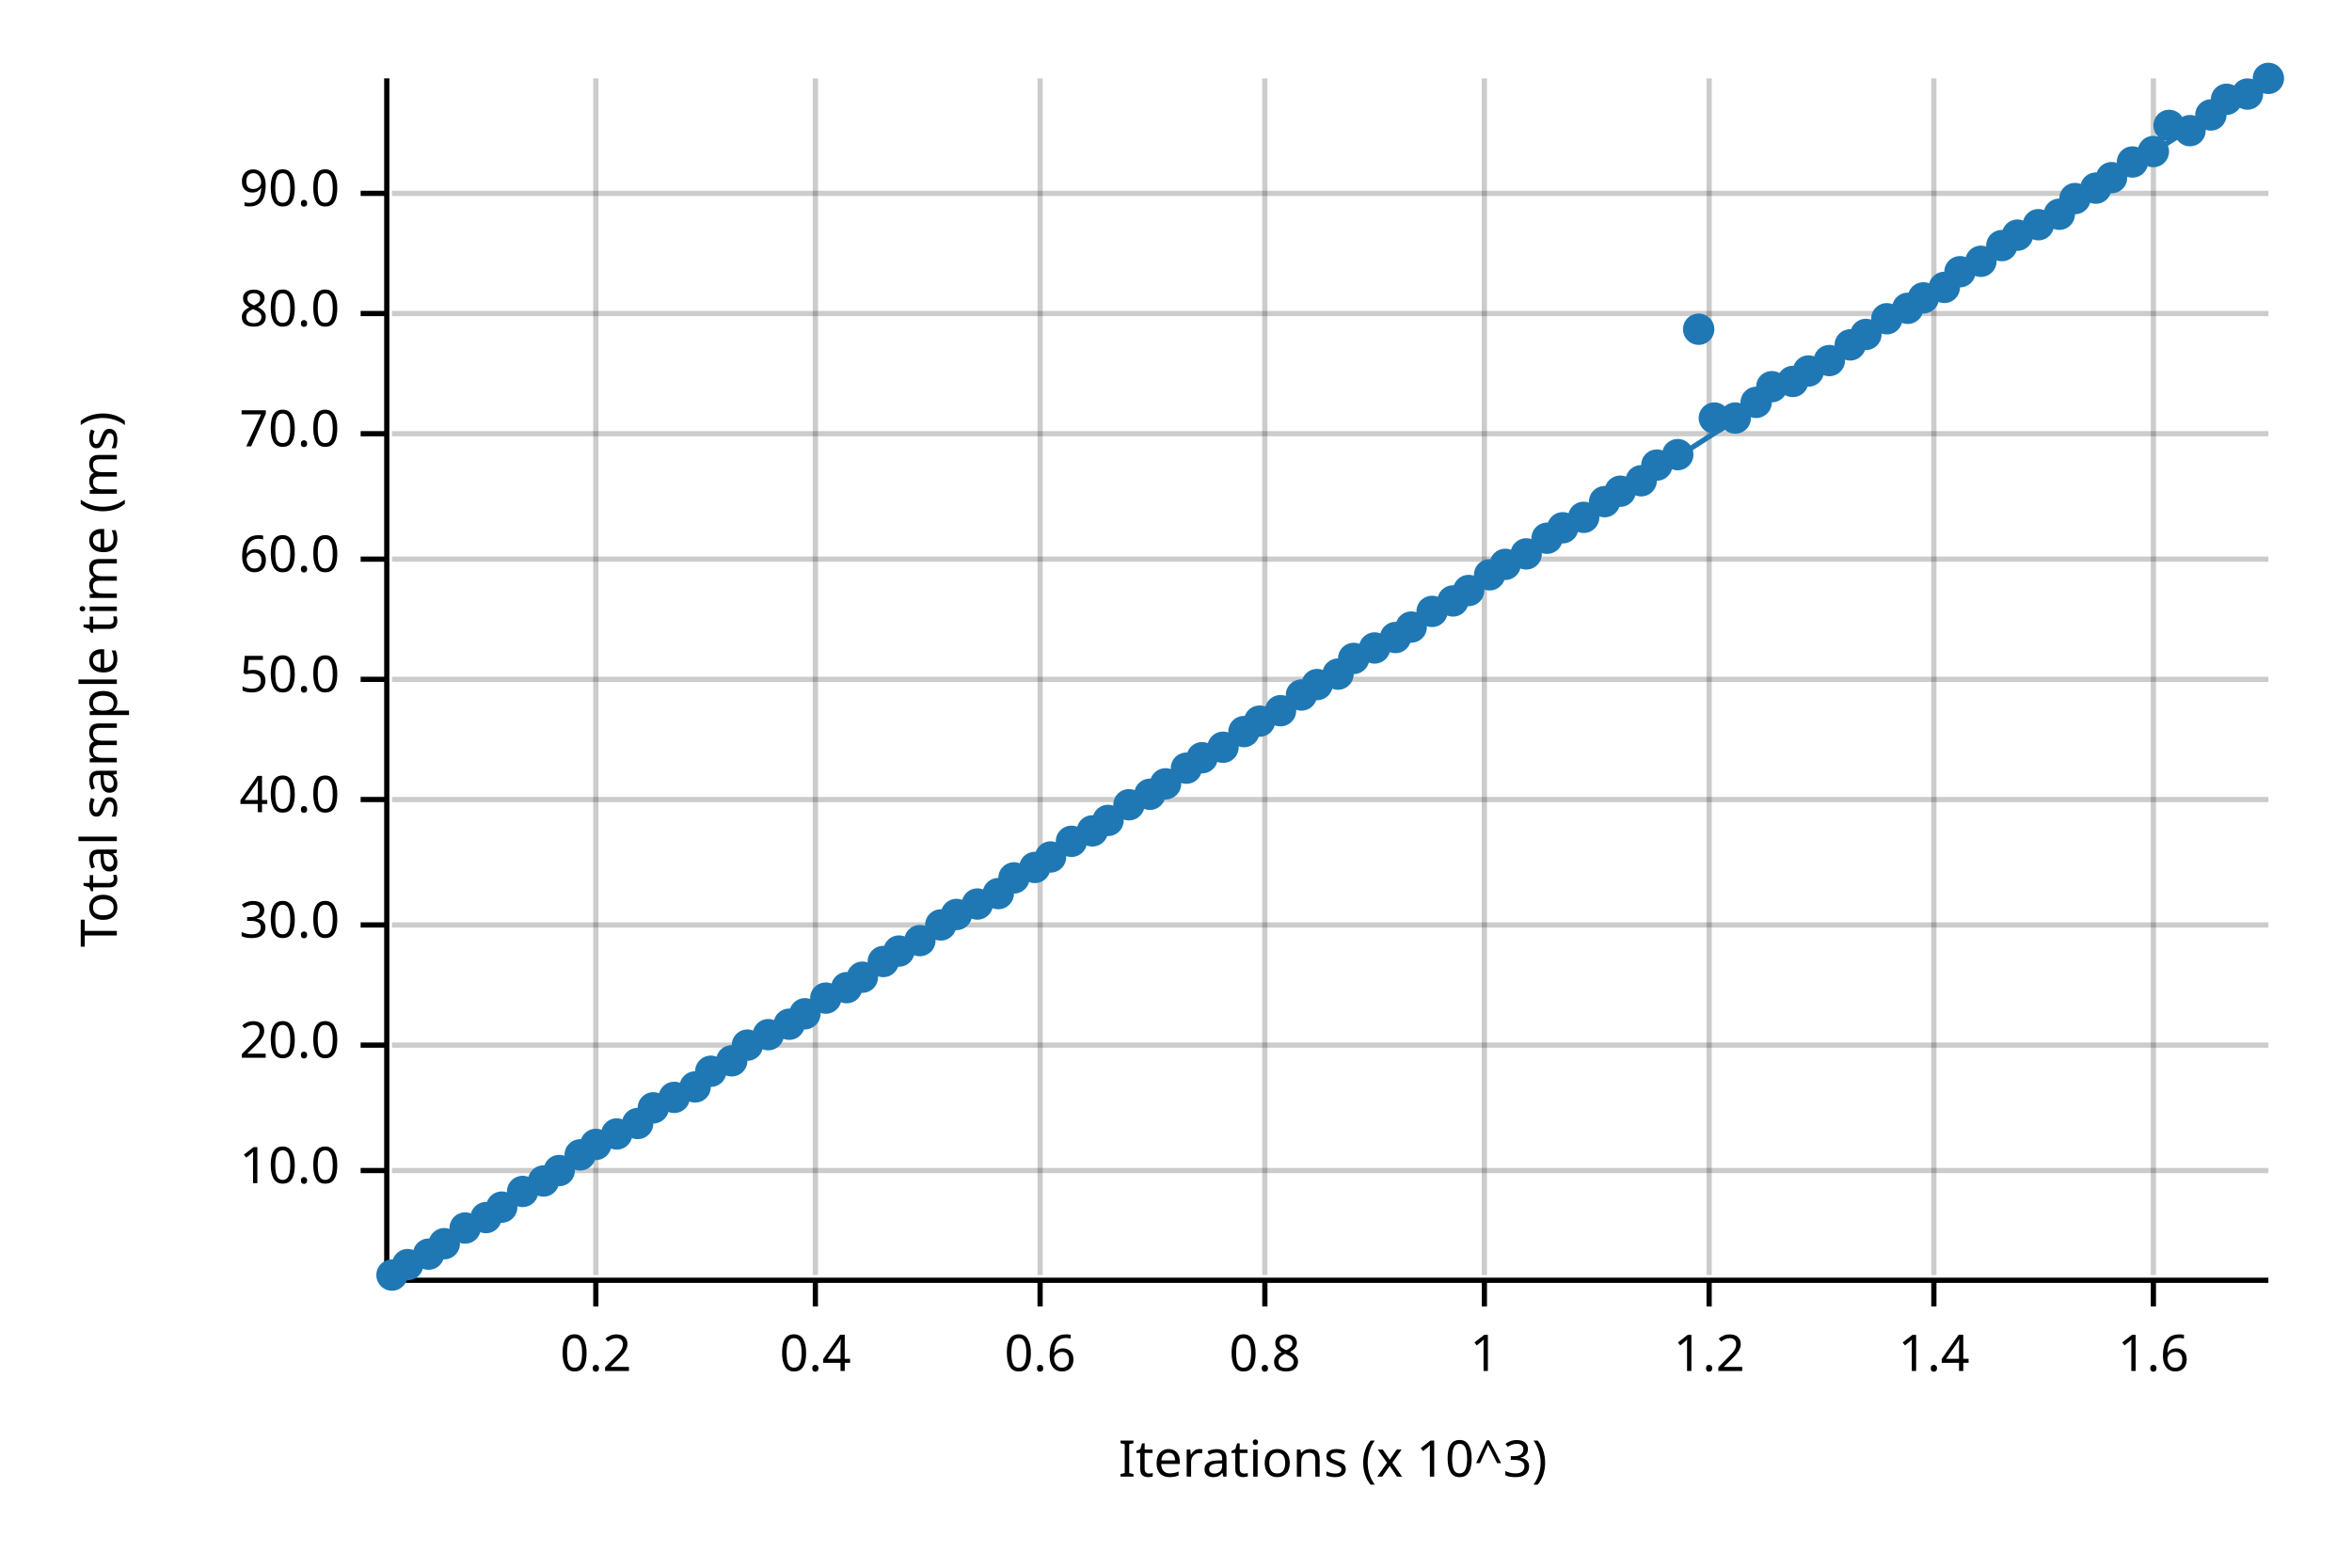
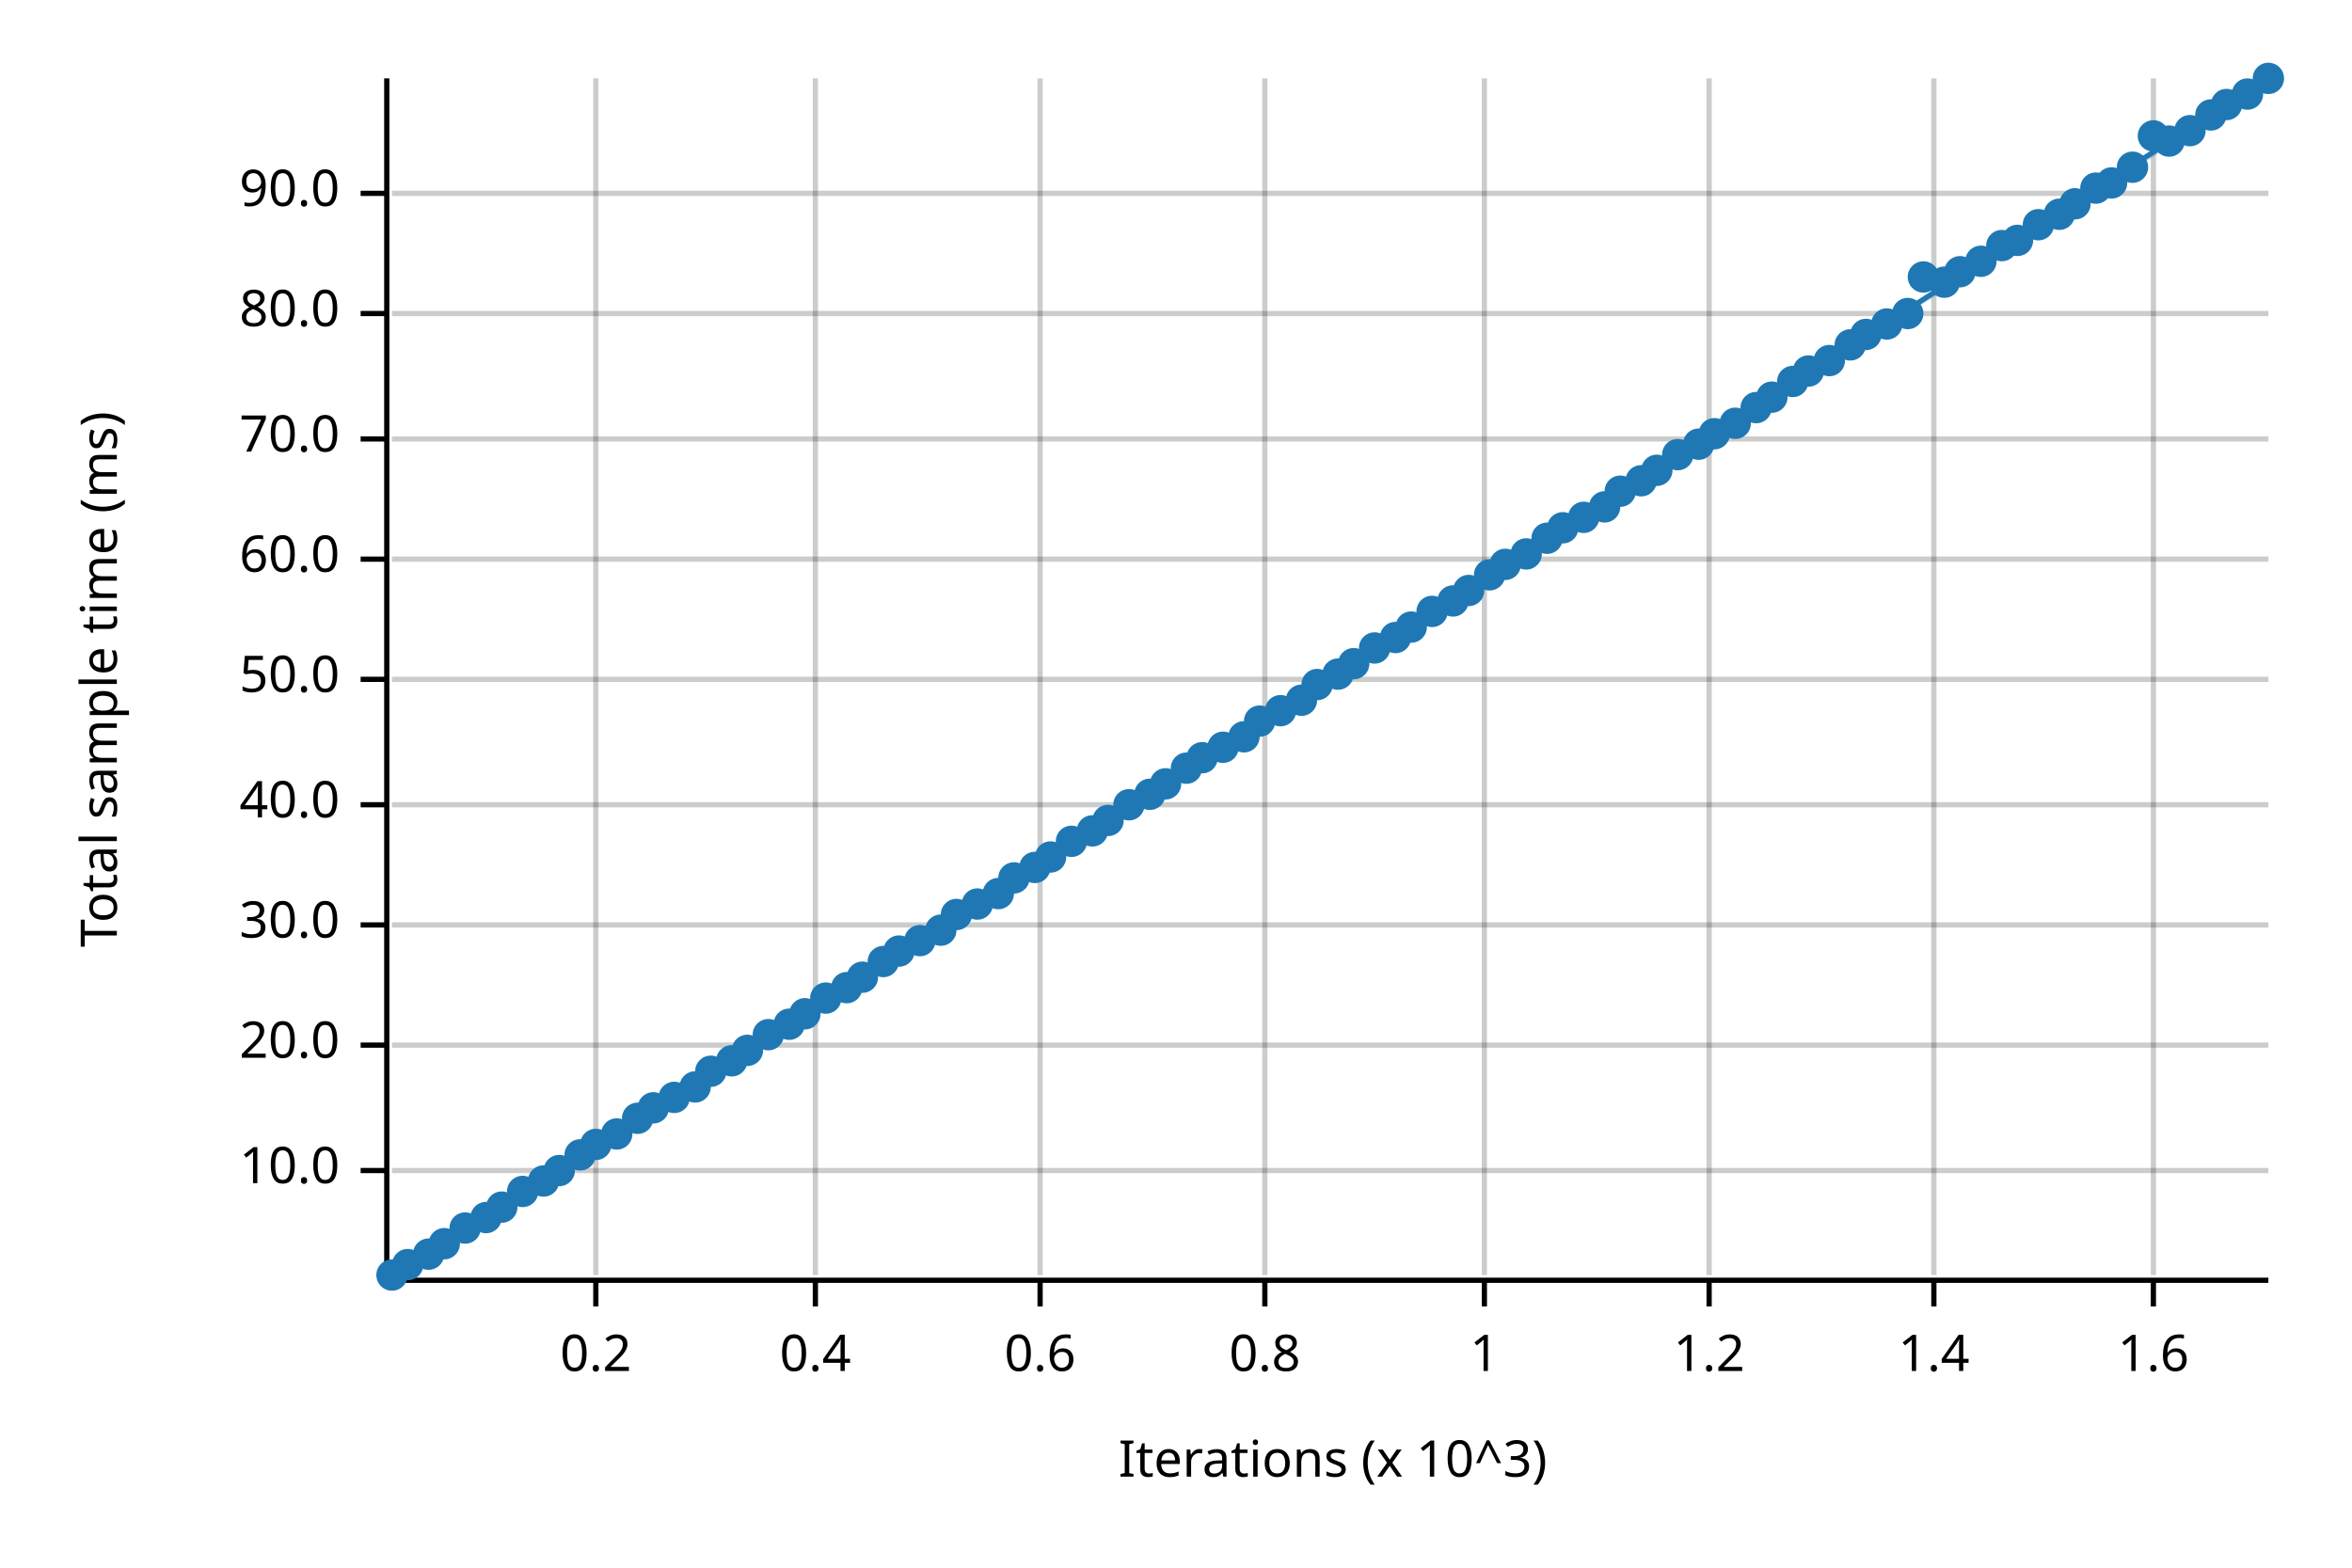
<svg xmlns="http://www.w3.org/2000/svg" width="450" height="300" viewBox="0 0 450 300">
  <text x="15" y="130" dy="0.76em" text-anchor="middle" font-family="sans-serif" font-size="9.677" opacity="1" fill="#000000" transform="rotate(270, 15, 130)">
Total sample time (ms)
</text>
  <text x="255" y="285" dy="-0.5ex" text-anchor="middle" font-family="sans-serif" font-size="9.677" opacity="1" fill="#000000">
Iterations (x 10^3)
</text>
  <line opacity="0.2" stroke="#000000" stroke-width="1" x1="114" y1="244" x2="114" y2="15" />
  <line opacity="0.2" stroke="#000000" stroke-width="1" x1="156" y1="244" x2="156" y2="15" />
  <line opacity="0.2" stroke="#000000" stroke-width="1" x1="199" y1="244" x2="199" y2="15" />
  <line opacity="0.2" stroke="#000000" stroke-width="1" x1="242" y1="244" x2="242" y2="15" />
  <line opacity="0.2" stroke="#000000" stroke-width="1" x1="284" y1="244" x2="284" y2="15" />
  <line opacity="0.2" stroke="#000000" stroke-width="1" x1="327" y1="244" x2="327" y2="15" />
  <line opacity="0.2" stroke="#000000" stroke-width="1" x1="370" y1="244" x2="370" y2="15" />
  <line opacity="0.2" stroke="#000000" stroke-width="1" x1="412" y1="244" x2="412" y2="15" />
  <line opacity="0.2" stroke="#000000" stroke-width="1" x1="75" y1="224" x2="434" y2="224" />
  <line opacity="0.2" stroke="#000000" stroke-width="1" x1="75" y1="200" x2="434" y2="200" />
  <line opacity="0.2" stroke="#000000" stroke-width="1" x1="75" y1="177" x2="434" y2="177" />
-   <line opacity="0.2" stroke="#000000" stroke-width="1" x1="75" y1="153" x2="434" y2="153" />
+   <line opacity="0.2" stroke="#000000" stroke-width="1" x1="75" y1="154" x2="434" y2="154" />
  <line opacity="0.2" stroke="#000000" stroke-width="1" x1="75" y1="130" x2="434" y2="130" />
  <line opacity="0.2" stroke="#000000" stroke-width="1" x1="75" y1="107" x2="434" y2="107" />
-   <line opacity="0.2" stroke="#000000" stroke-width="1" x1="75" y1="83" x2="434" y2="83" />
+   <line opacity="0.2" stroke="#000000" stroke-width="1" x1="75" y1="84" x2="434" y2="84" />
  <line opacity="0.2" stroke="#000000" stroke-width="1" x1="75" y1="60" x2="434" y2="60" />
  <line opacity="0.2" stroke="#000000" stroke-width="1" x1="75" y1="37" x2="434" y2="37" />
  <polyline fill="none" opacity="1" stroke="#000000" stroke-width="1" points="74,15 74,244 " />
  <text x="65" y="224" dy="0.5ex" text-anchor="end" font-family="sans-serif" font-size="9.677" opacity="1" fill="#000000">
10.0
</text>
  <polyline fill="none" opacity="1" stroke="#000000" stroke-width="1" points="69,224 74,224 " />
  <text x="65" y="200" dy="0.5ex" text-anchor="end" font-family="sans-serif" font-size="9.677" opacity="1" fill="#000000">
20.0
</text>
  <polyline fill="none" opacity="1" stroke="#000000" stroke-width="1" points="69,200 74,200 " />
  <text x="65" y="177" dy="0.5ex" text-anchor="end" font-family="sans-serif" font-size="9.677" opacity="1" fill="#000000">
30.0
</text>
  <polyline fill="none" opacity="1" stroke="#000000" stroke-width="1" points="69,177 74,177 " />
-   <text x="65" y="153" dy="0.5ex" text-anchor="end" font-family="sans-serif" font-size="9.677" opacity="1" fill="#000000">
+   <text x="65" y="154" dy="0.5ex" text-anchor="end" font-family="sans-serif" font-size="9.677" opacity="1" fill="#000000">
40.0
</text>
-   <polyline fill="none" opacity="1" stroke="#000000" stroke-width="1" points="69,153 74,153 " />
+   <polyline fill="none" opacity="1" stroke="#000000" stroke-width="1" points="69,154 74,154 " />
  <text x="65" y="130" dy="0.5ex" text-anchor="end" font-family="sans-serif" font-size="9.677" opacity="1" fill="#000000">
50.0
</text>
  <polyline fill="none" opacity="1" stroke="#000000" stroke-width="1" points="69,130 74,130 " />
  <text x="65" y="107" dy="0.5ex" text-anchor="end" font-family="sans-serif" font-size="9.677" opacity="1" fill="#000000">
60.0
</text>
  <polyline fill="none" opacity="1" stroke="#000000" stroke-width="1" points="69,107 74,107 " />
-   <text x="65" y="83" dy="0.5ex" text-anchor="end" font-family="sans-serif" font-size="9.677" opacity="1" fill="#000000">
+   <text x="65" y="84" dy="0.5ex" text-anchor="end" font-family="sans-serif" font-size="9.677" opacity="1" fill="#000000">
70.0
</text>
-   <polyline fill="none" opacity="1" stroke="#000000" stroke-width="1" points="69,83 74,83 " />
+   <polyline fill="none" opacity="1" stroke="#000000" stroke-width="1" points="69,84 74,84 " />
  <text x="65" y="60" dy="0.5ex" text-anchor="end" font-family="sans-serif" font-size="9.677" opacity="1" fill="#000000">
80.0
</text>
  <polyline fill="none" opacity="1" stroke="#000000" stroke-width="1" points="69,60 74,60 " />
  <text x="65" y="37" dy="0.5ex" text-anchor="end" font-family="sans-serif" font-size="9.677" opacity="1" fill="#000000">
90.0
</text>
  <polyline fill="none" opacity="1" stroke="#000000" stroke-width="1" points="69,37 74,37 " />
  <polyline fill="none" opacity="1" stroke="#000000" stroke-width="1" points="75,245 434,245 " />
  <text x="114" y="255" dy="0.76em" text-anchor="middle" font-family="sans-serif" font-size="9.677" opacity="1" fill="#000000">
0.2
</text>
  <polyline fill="none" opacity="1" stroke="#000000" stroke-width="1" points="114,245 114,250 " />
  <text x="156" y="255" dy="0.76em" text-anchor="middle" font-family="sans-serif" font-size="9.677" opacity="1" fill="#000000">
0.4
</text>
  <polyline fill="none" opacity="1" stroke="#000000" stroke-width="1" points="156,245 156,250 " />
  <text x="199" y="255" dy="0.76em" text-anchor="middle" font-family="sans-serif" font-size="9.677" opacity="1" fill="#000000">
0.6
</text>
  <polyline fill="none" opacity="1" stroke="#000000" stroke-width="1" points="199,245 199,250 " />
  <text x="242" y="255" dy="0.76em" text-anchor="middle" font-family="sans-serif" font-size="9.677" opacity="1" fill="#000000">
0.8
</text>
  <polyline fill="none" opacity="1" stroke="#000000" stroke-width="1" points="242,245 242,250 " />
  <text x="284" y="255" dy="0.76em" text-anchor="middle" font-family="sans-serif" font-size="9.677" opacity="1" fill="#000000">
1
</text>
  <polyline fill="none" opacity="1" stroke="#000000" stroke-width="1" points="284,245 284,250 " />
  <text x="327" y="255" dy="0.76em" text-anchor="middle" font-family="sans-serif" font-size="9.677" opacity="1" fill="#000000">
1.2
</text>
  <polyline fill="none" opacity="1" stroke="#000000" stroke-width="1" points="327,245 327,250 " />
  <text x="370" y="255" dy="0.76em" text-anchor="middle" font-family="sans-serif" font-size="9.677" opacity="1" fill="#000000">
1.4
</text>
  <polyline fill="none" opacity="1" stroke="#000000" stroke-width="1" points="370,245 370,250 " />
  <text x="412" y="255" dy="0.76em" text-anchor="middle" font-family="sans-serif" font-size="9.677" opacity="1" fill="#000000">
1.6
</text>
  <polyline fill="none" opacity="1" stroke="#000000" stroke-width="1" points="412,245 412,250 " />
  <circle cx="75" cy="244" r="3" opacity="1" fill="#1F78B4" stroke="none" stroke-width="1" />
  <circle cx="78" cy="242" r="3" opacity="1" fill="#1F78B4" stroke="none" stroke-width="1" />
  <circle cx="82" cy="240" r="3" opacity="1" fill="#1F78B4" stroke="none" stroke-width="1" />
  <circle cx="85" cy="238" r="3" opacity="1" fill="#1F78B4" stroke="none" stroke-width="1" />
  <circle cx="89" cy="235" r="3" opacity="1" fill="#1F78B4" stroke="none" stroke-width="1" />
  <circle cx="93" cy="233" r="3" opacity="1" fill="#1F78B4" stroke="none" stroke-width="1" />
  <circle cx="96" cy="231" r="3" opacity="1" fill="#1F78B4" stroke="none" stroke-width="1" />
  <circle cx="100" cy="228" r="3" opacity="1" fill="#1F78B4" stroke="none" stroke-width="1" />
  <circle cx="104" cy="226" r="3" opacity="1" fill="#1F78B4" stroke="none" stroke-width="1" />
  <circle cx="107" cy="224" r="3" opacity="1" fill="#1F78B4" stroke="none" stroke-width="1" />
  <circle cx="111" cy="221" r="3" opacity="1" fill="#1F78B4" stroke="none" stroke-width="1" />
  <circle cx="114" cy="219" r="3" opacity="1" fill="#1F78B4" stroke="none" stroke-width="1" />
  <circle cx="118" cy="217" r="3" opacity="1" fill="#1F78B4" stroke="none" stroke-width="1" />
-   <circle cx="122" cy="215" r="3" opacity="1" fill="#1F78B4" stroke="none" stroke-width="1" />
+   <circle cx="122" cy="214" r="3" opacity="1" fill="#1F78B4" stroke="none" stroke-width="1" />
  <circle cx="125" cy="212" r="3" opacity="1" fill="#1F78B4" stroke="none" stroke-width="1" />
  <circle cx="129" cy="210" r="3" opacity="1" fill="#1F78B4" stroke="none" stroke-width="1" />
  <circle cx="133" cy="208" r="3" opacity="1" fill="#1F78B4" stroke="none" stroke-width="1" />
  <circle cx="136" cy="205" r="3" opacity="1" fill="#1F78B4" stroke="none" stroke-width="1" />
  <circle cx="140" cy="203" r="3" opacity="1" fill="#1F78B4" stroke="none" stroke-width="1" />
-   <circle cx="143" cy="200" r="3" opacity="1" fill="#1F78B4" stroke="none" stroke-width="1" />
+   <circle cx="143" cy="201" r="3" opacity="1" fill="#1F78B4" stroke="none" stroke-width="1" />
  <circle cx="147" cy="198" r="3" opacity="1" fill="#1F78B4" stroke="none" stroke-width="1" />
  <circle cx="151" cy="196" r="3" opacity="1" fill="#1F78B4" stroke="none" stroke-width="1" />
  <circle cx="154" cy="194" r="3" opacity="1" fill="#1F78B4" stroke="none" stroke-width="1" />
  <circle cx="158" cy="191" r="3" opacity="1" fill="#1F78B4" stroke="none" stroke-width="1" />
  <circle cx="162" cy="189" r="3" opacity="1" fill="#1F78B4" stroke="none" stroke-width="1" />
  <circle cx="165" cy="187" r="3" opacity="1" fill="#1F78B4" stroke="none" stroke-width="1" />
  <circle cx="169" cy="184" r="3" opacity="1" fill="#1F78B4" stroke="none" stroke-width="1" />
  <circle cx="172" cy="182" r="3" opacity="1" fill="#1F78B4" stroke="none" stroke-width="1" />
  <circle cx="176" cy="180" r="3" opacity="1" fill="#1F78B4" stroke="none" stroke-width="1" />
-   <circle cx="180" cy="177" r="3" opacity="1" fill="#1F78B4" stroke="none" stroke-width="1" />
+   <circle cx="180" cy="178" r="3" opacity="1" fill="#1F78B4" stroke="none" stroke-width="1" />
  <circle cx="183" cy="175" r="3" opacity="1" fill="#1F78B4" stroke="none" stroke-width="1" />
  <circle cx="187" cy="173" r="3" opacity="1" fill="#1F78B4" stroke="none" stroke-width="1" />
  <circle cx="191" cy="171" r="3" opacity="1" fill="#1F78B4" stroke="none" stroke-width="1" />
  <circle cx="194" cy="168" r="3" opacity="1" fill="#1F78B4" stroke="none" stroke-width="1" />
  <circle cx="198" cy="166" r="3" opacity="1" fill="#1F78B4" stroke="none" stroke-width="1" />
  <circle cx="201" cy="164" r="3" opacity="1" fill="#1F78B4" stroke="none" stroke-width="1" />
  <circle cx="205" cy="161" r="3" opacity="1" fill="#1F78B4" stroke="none" stroke-width="1" />
  <circle cx="209" cy="159" r="3" opacity="1" fill="#1F78B4" stroke="none" stroke-width="1" />
  <circle cx="212" cy="157" r="3" opacity="1" fill="#1F78B4" stroke="none" stroke-width="1" />
  <circle cx="216" cy="154" r="3" opacity="1" fill="#1F78B4" stroke="none" stroke-width="1" />
  <circle cx="220" cy="152" r="3" opacity="1" fill="#1F78B4" stroke="none" stroke-width="1" />
  <circle cx="223" cy="150" r="3" opacity="1" fill="#1F78B4" stroke="none" stroke-width="1" />
  <circle cx="227" cy="147" r="3" opacity="1" fill="#1F78B4" stroke="none" stroke-width="1" />
  <circle cx="230" cy="145" r="3" opacity="1" fill="#1F78B4" stroke="none" stroke-width="1" />
  <circle cx="234" cy="143" r="3" opacity="1" fill="#1F78B4" stroke="none" stroke-width="1" />
-   <circle cx="238" cy="140" r="3" opacity="1" fill="#1F78B4" stroke="none" stroke-width="1" />
+   <circle cx="238" cy="141" r="3" opacity="1" fill="#1F78B4" stroke="none" stroke-width="1" />
  <circle cx="241" cy="138" r="3" opacity="1" fill="#1F78B4" stroke="none" stroke-width="1" />
  <circle cx="245" cy="136" r="3" opacity="1" fill="#1F78B4" stroke="none" stroke-width="1" />
-   <circle cx="249" cy="133" r="3" opacity="1" fill="#1F78B4" stroke="none" stroke-width="1" />
+   <circle cx="249" cy="134" r="3" opacity="1" fill="#1F78B4" stroke="none" stroke-width="1" />
  <circle cx="252" cy="131" r="3" opacity="1" fill="#1F78B4" stroke="none" stroke-width="1" />
  <circle cx="256" cy="129" r="3" opacity="1" fill="#1F78B4" stroke="none" stroke-width="1" />
-   <circle cx="259" cy="126" r="3" opacity="1" fill="#1F78B4" stroke="none" stroke-width="1" />
+   <circle cx="259" cy="127" r="3" opacity="1" fill="#1F78B4" stroke="none" stroke-width="1" />
  <circle cx="263" cy="124" r="3" opacity="1" fill="#1F78B4" stroke="none" stroke-width="1" />
  <circle cx="267" cy="122" r="3" opacity="1" fill="#1F78B4" stroke="none" stroke-width="1" />
  <circle cx="270" cy="120" r="3" opacity="1" fill="#1F78B4" stroke="none" stroke-width="1" />
  <circle cx="274" cy="117" r="3" opacity="1" fill="#1F78B4" stroke="none" stroke-width="1" />
  <circle cx="278" cy="115" r="3" opacity="1" fill="#1F78B4" stroke="none" stroke-width="1" />
  <circle cx="281" cy="113" r="3" opacity="1" fill="#1F78B4" stroke="none" stroke-width="1" />
  <circle cx="285" cy="110" r="3" opacity="1" fill="#1F78B4" stroke="none" stroke-width="1" />
  <circle cx="288" cy="108" r="3" opacity="1" fill="#1F78B4" stroke="none" stroke-width="1" />
  <circle cx="292" cy="106" r="3" opacity="1" fill="#1F78B4" stroke="none" stroke-width="1" />
  <circle cx="296" cy="103" r="3" opacity="1" fill="#1F78B4" stroke="none" stroke-width="1" />
  <circle cx="299" cy="101" r="3" opacity="1" fill="#1F78B4" stroke="none" stroke-width="1" />
  <circle cx="303" cy="99" r="3" opacity="1" fill="#1F78B4" stroke="none" stroke-width="1" />
-   <circle cx="307" cy="96" r="3" opacity="1" fill="#1F78B4" stroke="none" stroke-width="1" />
+   <circle cx="307" cy="97" r="3" opacity="1" fill="#1F78B4" stroke="none" stroke-width="1" />
  <circle cx="310" cy="94" r="3" opacity="1" fill="#1F78B4" stroke="none" stroke-width="1" />
  <circle cx="314" cy="92" r="3" opacity="1" fill="#1F78B4" stroke="none" stroke-width="1" />
-   <circle cx="317" cy="89" r="3" opacity="1" fill="#1F78B4" stroke="none" stroke-width="1" />
+   <circle cx="317" cy="90" r="3" opacity="1" fill="#1F78B4" stroke="none" stroke-width="1" />
  <circle cx="321" cy="87" r="3" opacity="1" fill="#1F78B4" stroke="none" stroke-width="1" />
-   <circle cx="325" cy="63" r="3" opacity="1" fill="#1F78B4" stroke="none" stroke-width="1" />
-   <circle cx="328" cy="80" r="3" opacity="1" fill="#1F78B4" stroke="none" stroke-width="1" />
-   <circle cx="332" cy="80" r="3" opacity="1" fill="#1F78B4" stroke="none" stroke-width="1" />
-   <circle cx="336" cy="77" r="3" opacity="1" fill="#1F78B4" stroke="none" stroke-width="1" />
-   <circle cx="339" cy="74" r="3" opacity="1" fill="#1F78B4" stroke="none" stroke-width="1" />
+   <circle cx="325" cy="85" r="3" opacity="1" fill="#1F78B4" stroke="none" stroke-width="1" />
+   <circle cx="328" cy="83" r="3" opacity="1" fill="#1F78B4" stroke="none" stroke-width="1" />
+   <circle cx="332" cy="81" r="3" opacity="1" fill="#1F78B4" stroke="none" stroke-width="1" />
+   <circle cx="336" cy="78" r="3" opacity="1" fill="#1F78B4" stroke="none" stroke-width="1" />
+   <circle cx="339" cy="76" r="3" opacity="1" fill="#1F78B4" stroke="none" stroke-width="1" />
  <circle cx="343" cy="73" r="3" opacity="1" fill="#1F78B4" stroke="none" stroke-width="1" />
  <circle cx="346" cy="71" r="3" opacity="1" fill="#1F78B4" stroke="none" stroke-width="1" />
  <circle cx="350" cy="69" r="3" opacity="1" fill="#1F78B4" stroke="none" stroke-width="1" />
  <circle cx="354" cy="66" r="3" opacity="1" fill="#1F78B4" stroke="none" stroke-width="1" />
  <circle cx="357" cy="64" r="3" opacity="1" fill="#1F78B4" stroke="none" stroke-width="1" />
-   <circle cx="361" cy="61" r="3" opacity="1" fill="#1F78B4" stroke="none" stroke-width="1" />
-   <circle cx="365" cy="59" r="3" opacity="1" fill="#1F78B4" stroke="none" stroke-width="1" />
-   <circle cx="368" cy="57" r="3" opacity="1" fill="#1F78B4" stroke="none" stroke-width="1" />
-   <circle cx="372" cy="55" r="3" opacity="1" fill="#1F78B4" stroke="none" stroke-width="1" />
+   <circle cx="361" cy="62" r="3" opacity="1" fill="#1F78B4" stroke="none" stroke-width="1" />
+   <circle cx="365" cy="60" r="3" opacity="1" fill="#1F78B4" stroke="none" stroke-width="1" />
+   <circle cx="368" cy="53" r="3" opacity="1" fill="#1F78B4" stroke="none" stroke-width="1" />
+   <circle cx="372" cy="54" r="3" opacity="1" fill="#1F78B4" stroke="none" stroke-width="1" />
  <circle cx="375" cy="52" r="3" opacity="1" fill="#1F78B4" stroke="none" stroke-width="1" />
  <circle cx="379" cy="50" r="3" opacity="1" fill="#1F78B4" stroke="none" stroke-width="1" />
  <circle cx="383" cy="47" r="3" opacity="1" fill="#1F78B4" stroke="none" stroke-width="1" />
-   <circle cx="386" cy="45" r="3" opacity="1" fill="#1F78B4" stroke="none" stroke-width="1" />
+   <circle cx="386" cy="46" r="3" opacity="1" fill="#1F78B4" stroke="none" stroke-width="1" />
  <circle cx="390" cy="43" r="3" opacity="1" fill="#1F78B4" stroke="none" stroke-width="1" />
  <circle cx="394" cy="41" r="3" opacity="1" fill="#1F78B4" stroke="none" stroke-width="1" />
-   <circle cx="397" cy="38" r="3" opacity="1" fill="#1F78B4" stroke="none" stroke-width="1" />
+   <circle cx="397" cy="39" r="3" opacity="1" fill="#1F78B4" stroke="none" stroke-width="1" />
  <circle cx="401" cy="36" r="3" opacity="1" fill="#1F78B4" stroke="none" stroke-width="1" />
-   <circle cx="404" cy="34" r="3" opacity="1" fill="#1F78B4" stroke="none" stroke-width="1" />
-   <circle cx="408" cy="31" r="3" opacity="1" fill="#1F78B4" stroke="none" stroke-width="1" />
-   <circle cx="412" cy="29" r="3" opacity="1" fill="#1F78B4" stroke="none" stroke-width="1" />
-   <circle cx="415" cy="24" r="3" opacity="1" fill="#1F78B4" stroke="none" stroke-width="1" />
+   <circle cx="404" cy="35" r="3" opacity="1" fill="#1F78B4" stroke="none" stroke-width="1" />
+   <circle cx="408" cy="32" r="3" opacity="1" fill="#1F78B4" stroke="none" stroke-width="1" />
+   <circle cx="412" cy="26" r="3" opacity="1" fill="#1F78B4" stroke="none" stroke-width="1" />
+   <circle cx="415" cy="27" r="3" opacity="1" fill="#1F78B4" stroke="none" stroke-width="1" />
  <circle cx="419" cy="25" r="3" opacity="1" fill="#1F78B4" stroke="none" stroke-width="1" />
  <circle cx="423" cy="22" r="3" opacity="1" fill="#1F78B4" stroke="none" stroke-width="1" />
-   <circle cx="426" cy="19" r="3" opacity="1" fill="#1F78B4" stroke="none" stroke-width="1" />
+   <circle cx="426" cy="20" r="3" opacity="1" fill="#1F78B4" stroke="none" stroke-width="1" />
  <circle cx="430" cy="18" r="3" opacity="1" fill="#1F78B4" stroke="none" stroke-width="1" />
  <circle cx="434" cy="15" r="3" opacity="1" fill="#1F78B4" stroke="none" stroke-width="1" />
  <polyline fill="none" opacity="1" stroke="#1F78B4" stroke-width="1" points="75,245 434,15 " />
-   <polygon opacity="0.25" fill="#1F78B4" points="75,245 434,15 434,15 " />
+   <polygon opacity="0.25" fill="#1F78B4" points="75,245 434,16 434,15 " />
</svg>
